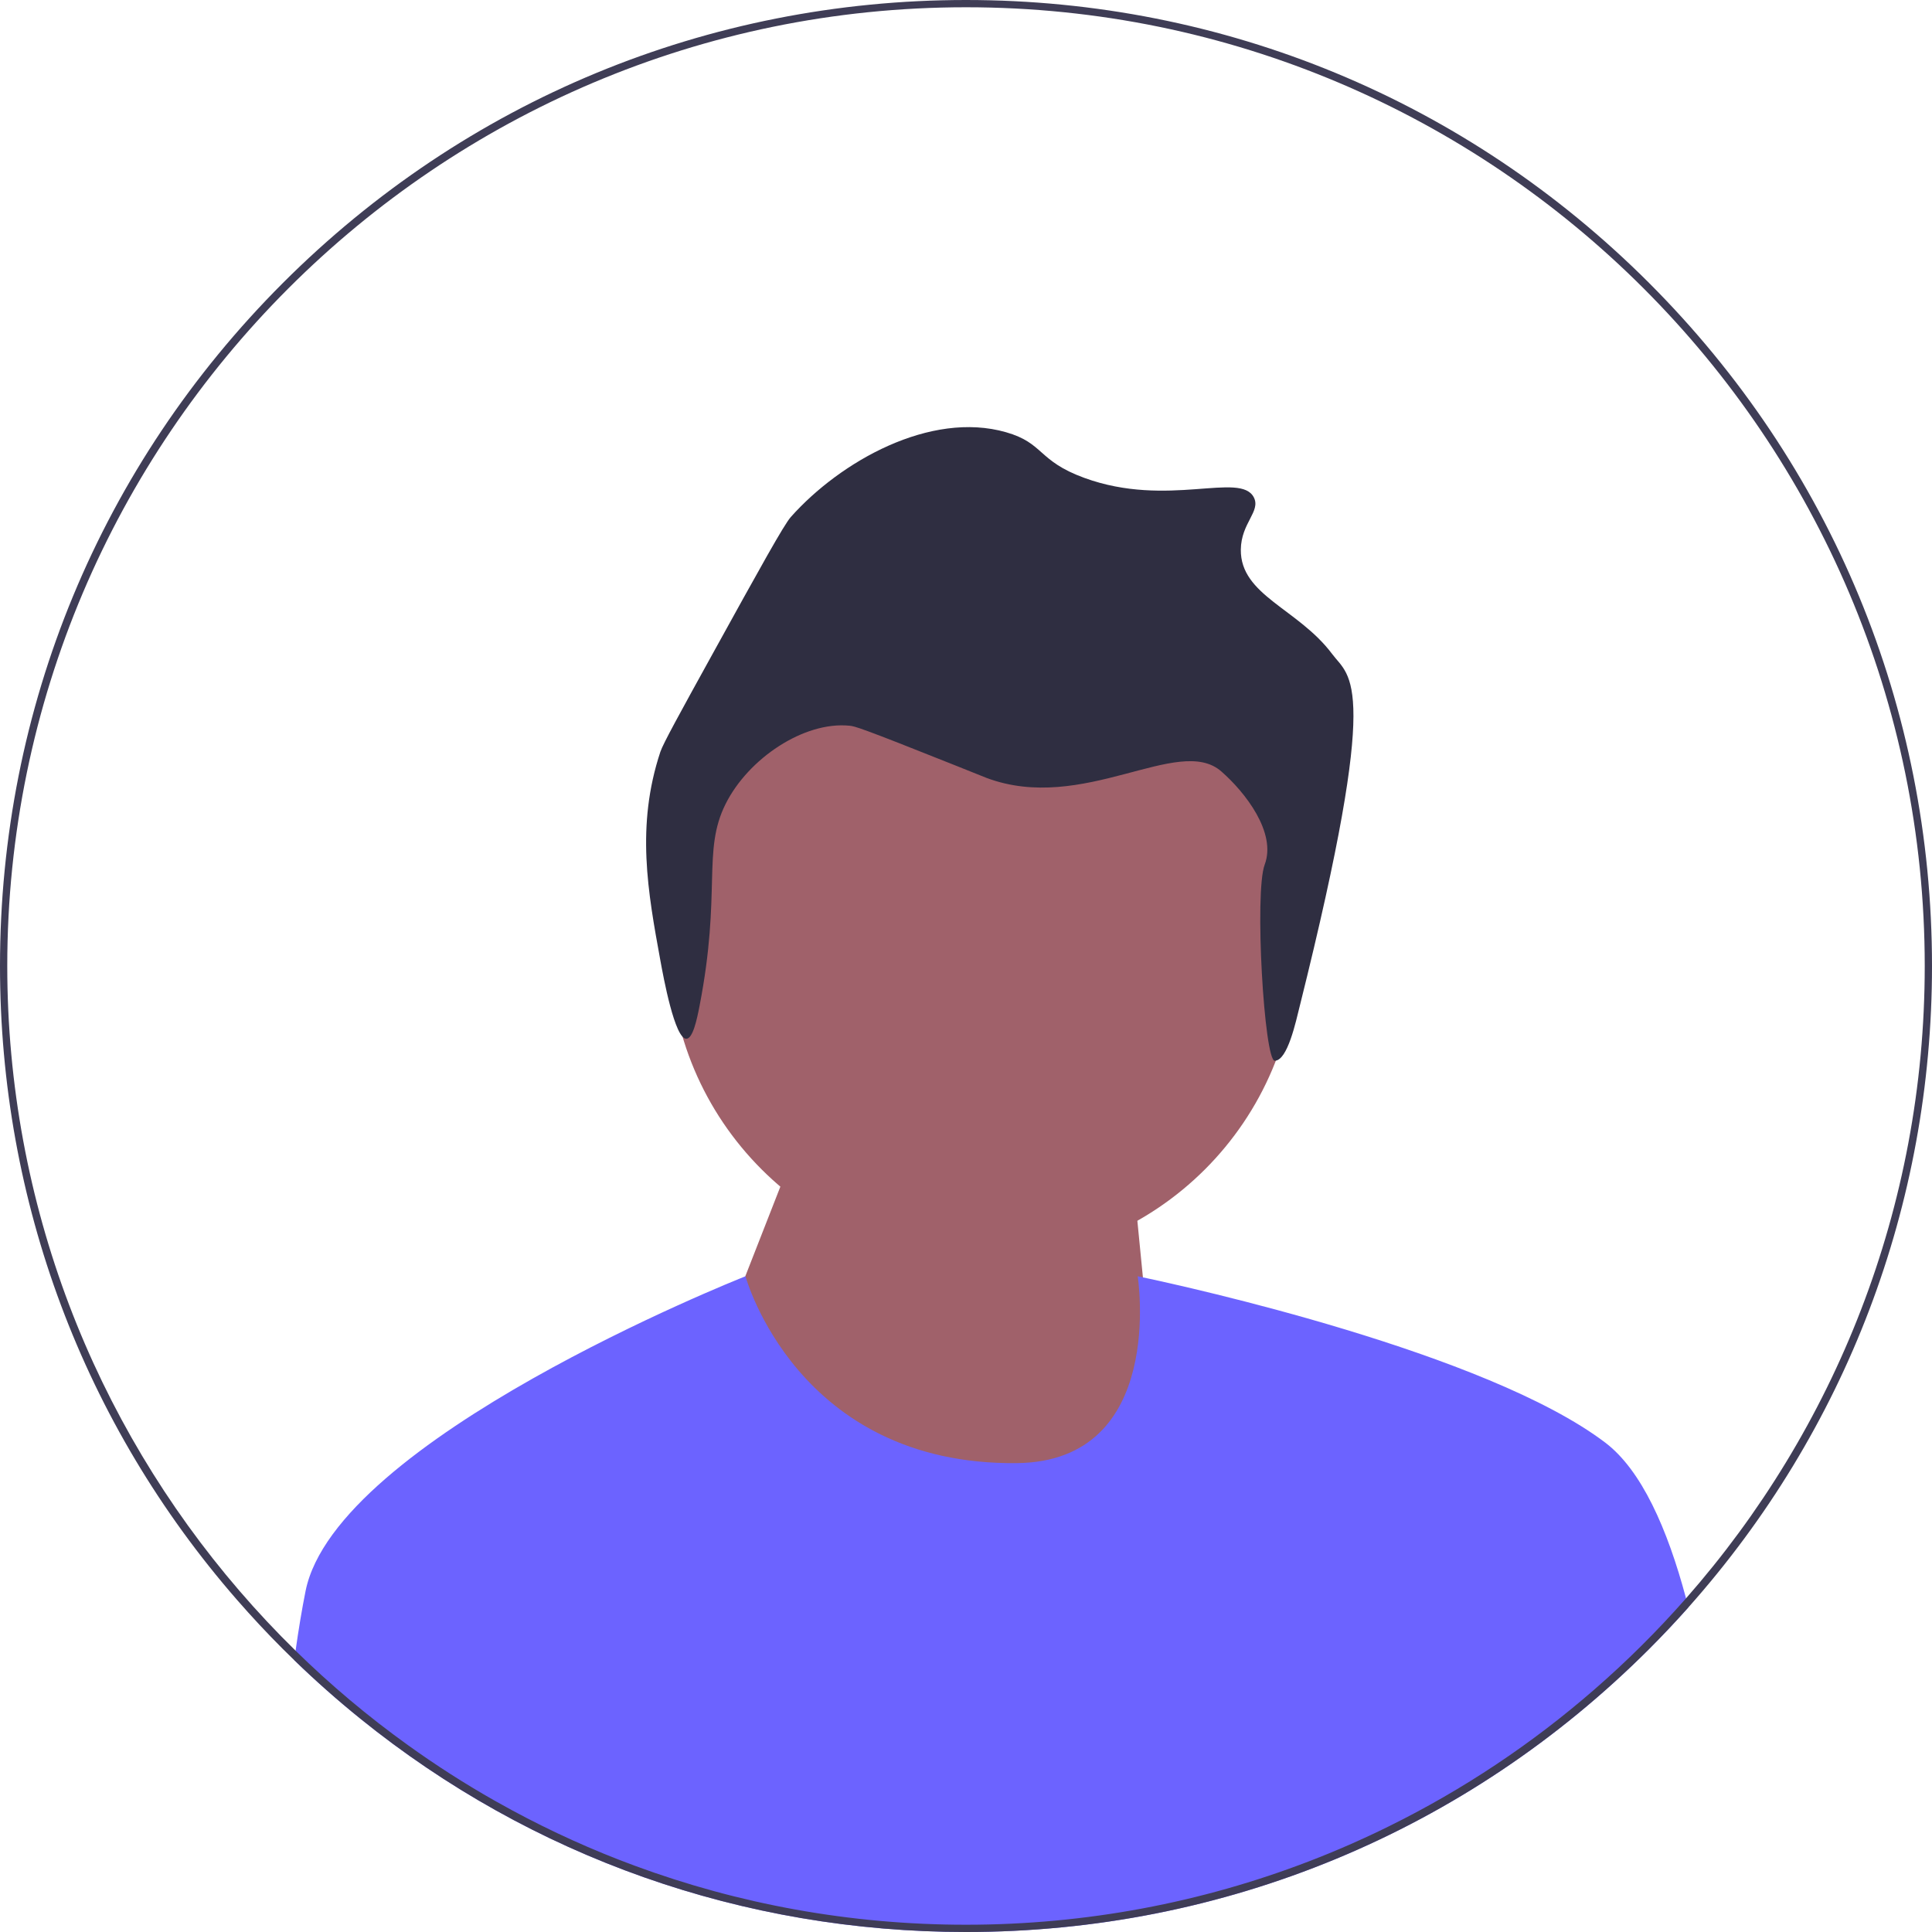
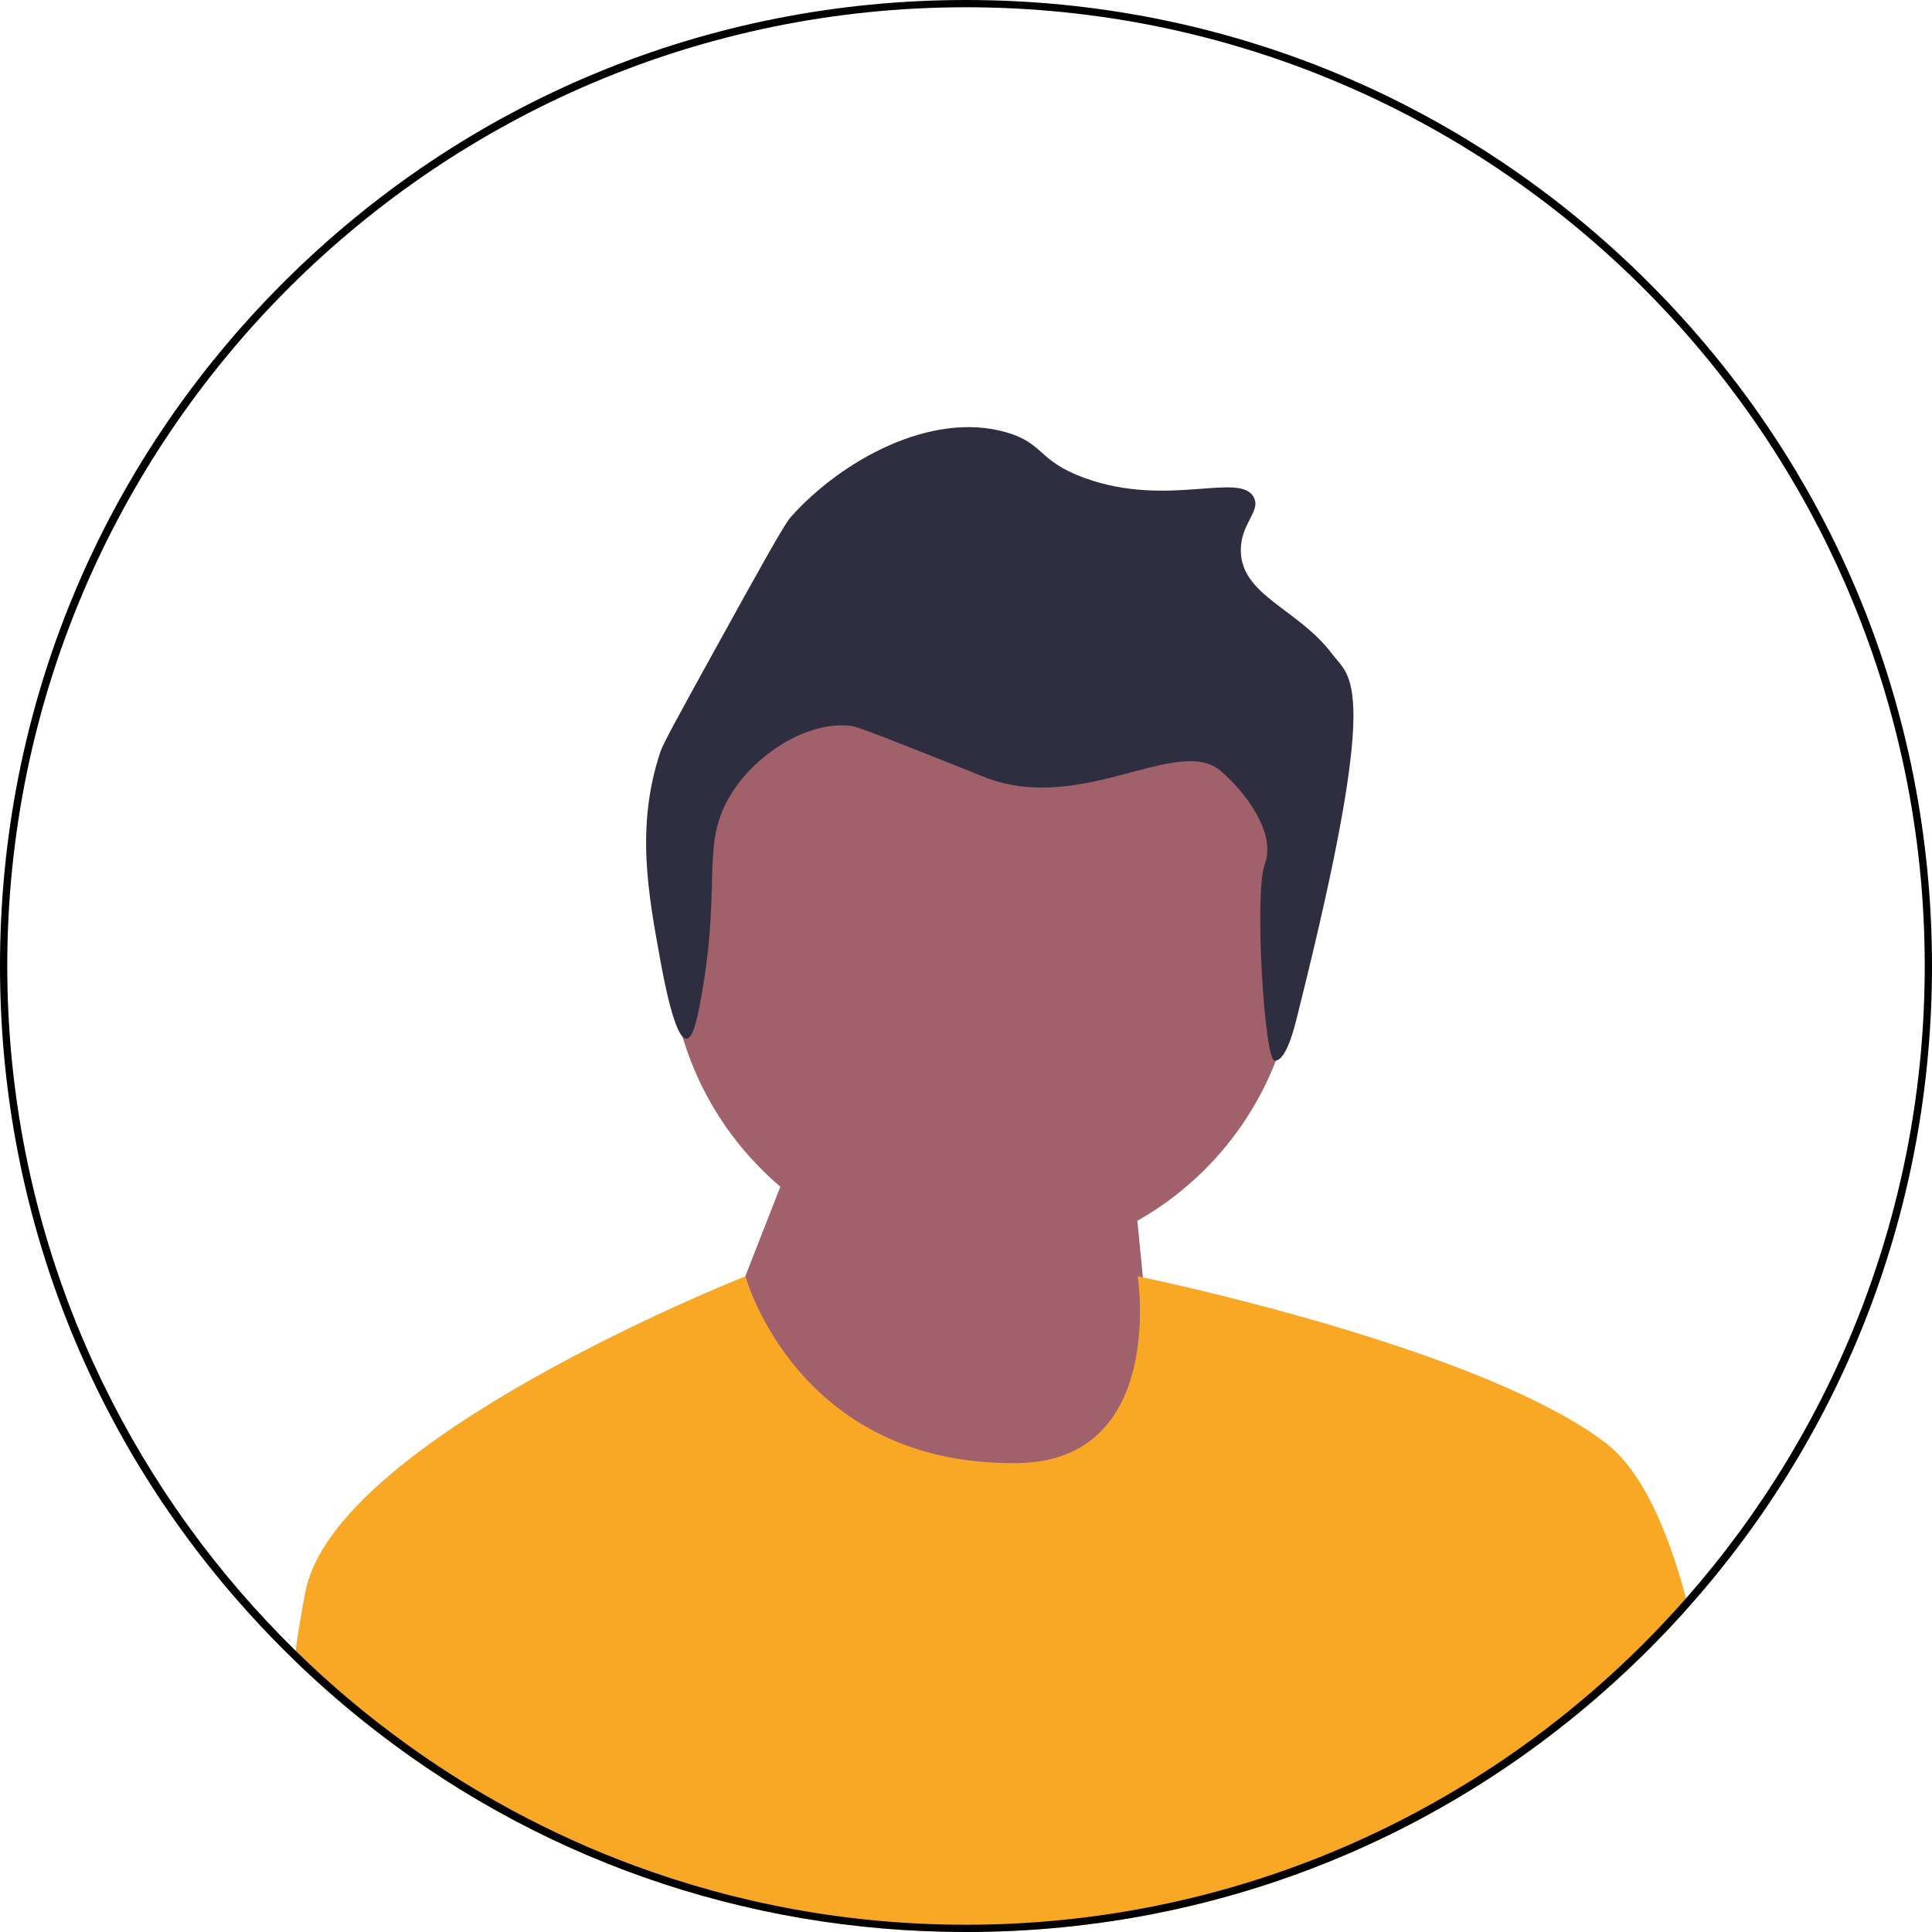
<svg xmlns="http://www.w3.org/2000/svg" width="532" height="532" viewBox="0 0 532 532">
  <g>
    <g>
      <circle cx="270.759" cy="260.929" r="86.349" fill="#a0616a" />
      <polygon points="199.288 366.614 217.288 320.614 310.288 306.614 320.28 408.44 226.28 410.44 199.288 366.614" fill="#a0616a" />
    </g>
    <path d="M357.944,276.861c-1.121,4.49-3.386,15.18-6.924,15.232-2.89,.042-5.657-46.335-2.77-54.006,3.316-8.813-5.399-19.961-11.964-25.683-11.804-10.289-38.007,11.805-64.651,1.796-.706-.265-.566-.235-8.979-3.592-25.89-10.33-27.251-10.628-28.734-10.775-12.55-1.242-27.867,9.028-34.121,21.55-6.502,13.017-1.069,24.181-7.183,55.672-.712,3.671-1.831,8.902-3.592,8.979-3.218,.14-6.361-17.048-7.183-21.55-3.448-18.862-6.772-37.047,0-57.468,.739-2.227,5.292-10.495,14.367-26.938,13.074-23.688,19.65-35.577,21.55-37.713,13.629-15.326,38.436-29.307,59.264-23.346,10.527,3.013,8.64,7.857,21.55,12.571,23.008,8.401,43.005-1.873,46.693,5.388,1.954,3.846-3.512,7.017-3.592,14.367-.136,12.611,15.814,16.256,25.142,28.734,5.014,6.708,13.598,6.78-8.872,96.782l0,0Z" fill="#2f2e41" />
  </g>
-   <path d="M464.92,442.61c-3.48,3.91-7.09,7.74-10.83,11.48-50.24,50.239-117.04,77.909-188.09,77.909-61.41,0-119.64-20.67-166.75-58.72-.03-.02-.05-.04-.08-.07-6.25-5.039-12.3-10.399-18.14-16.06,.11-.88,.23-1.75,.36-2.61,.82-5.8,1.73-11.33,2.75-16.42,8.35-41.72,118.22-85.52,121.08-86.66,.04-.01,.06-.02,.06-.02,0,0,14.14,52.12,74.73,51.45,41.27-.45,33.27-51.45,33.27-51.45,0,0,.5,.1,1.44,.3,11.92,2.53,94.68,20.71,127.33,45.521,9.95,7.56,17.09,23.66,22.22,42.859,.22,.82,.43,1.66,.65,2.49Z" fill="#6c63ff" />
-   <path d="M454.09,77.91C403.85,27.671,337.05,0,266,0S128.15,27.671,77.91,77.91C27.67,128.15,0,194.95,0,266c0,64.851,23.05,126.16,65.29,174.57,4.03,4.63,8.24,9.14,12.62,13.521,1.03,1.029,2.07,2.06,3.12,3.06,5.84,5.66,11.89,11.021,18.14,16.06,.03,.03,.05,.051,.08,.07,47.11,38.05,105.34,58.72,166.75,58.72,71.05,0,137.85-27.67,188.09-77.909,3.74-3.74,7.35-7.57,10.83-11.48,43.37-48.72,67.08-110.84,67.08-176.61,0-71.05-27.67-137.85-77.91-188.09Zm10.18,362.21c-7.87,8.95-16.33,17.37-25.33,25.181-17.07,14.85-36.07,27.529-56.56,37.63-7.19,3.55-14.56,6.779-22.1,9.67-29.29,11.24-61.08,17.399-94.28,17.399-32.04,0-62.76-5.739-91.19-16.239-11.67-4.301-22.95-9.41-33.78-15.261-1.59-.859-3.17-1.729-4.74-2.619-8.26-4.681-16.25-9.79-23.92-15.311-10.99-7.88-21.35-16.59-30.98-26.03-5.4-5.29-10.56-10.8-15.49-16.529C26.09,391.771,2,331.65,2,266,2,120.431,120.43,2,266,2s264,118.431,264,264c0,66.66-24.83,127.62-65.73,174.12Z" fill="#3f3d56" />
+   <path d="M464.92,442.61c-3.48,3.91-7.09,7.74-10.83,11.48-50.24,50.239-117.04,77.909-188.09,77.909-61.41,0-119.64-20.67-166.75-58.72-.03-.02-.05-.04-.08-.07-6.25-5.039-12.3-10.399-18.14-16.06,.11-.88,.23-1.75,.36-2.61,.82-5.8,1.73-11.33,2.75-16.42,8.35-41.72,118.22-85.52,121.08-86.66,.04-.01,.06-.02,.06-.02,0,0,14.14,52.12,74.73,51.45,41.27-.45,33.27-51.45,33.27-51.45,0,0,.5,.1,1.44,.3,11.92,2.53,94.68,20.71,127.33,45.521,9.95,7.56,17.09,23.66,22.22,42.859,.22,.82,.43,1.66,.65,2.49Z" fill="#F9A826" />
+   <path d="M454.09,77.91C403.85,27.671,337.05,0,266,0S128.15,27.671,77.91,77.91C27.67,128.15,0,194.95,0,266c0,64.851,23.05,126.16,65.29,174.57,4.03,4.63,8.24,9.14,12.62,13.521,1.03,1.029,2.07,2.06,3.12,3.06,5.84,5.66,11.89,11.021,18.14,16.06,.03,.03,.05,.051,.08,.07,47.11,38.05,105.34,58.72,166.75,58.72,71.05,0,137.85-27.67,188.09-77.909,3.74-3.74,7.35-7.57,10.83-11.48,43.37-48.72,67.08-110.84,67.08-176.61,0-71.05-27.67-137.85-77.91-188.09Zm10.18,362.21c-7.87,8.95-16.33,17.37-25.33,25.181-17.07,14.85-36.07,27.529-56.56,37.63-7.19,3.55-14.56,6.779-22.1,9.67-29.29,11.24-61.08,17.399-94.28,17.399-32.04,0-62.76-5.739-91.19-16.239-11.67-4.301-22.95-9.41-33.78-15.261-1.59-.859-3.17-1.729-4.74-2.619-8.26-4.681-16.25-9.79-23.92-15.311-10.99-7.88-21.35-16.59-30.98-26.03-5.4-5.29-10.56-10.8-15.49-16.529C26.09,391.771,2,331.65,2,266,2,120.431,120.43,2,266,2s264,118.431,264,264c0,66.66-24.83,127.62-65.73,174.12Z" fill="" />
</svg>
